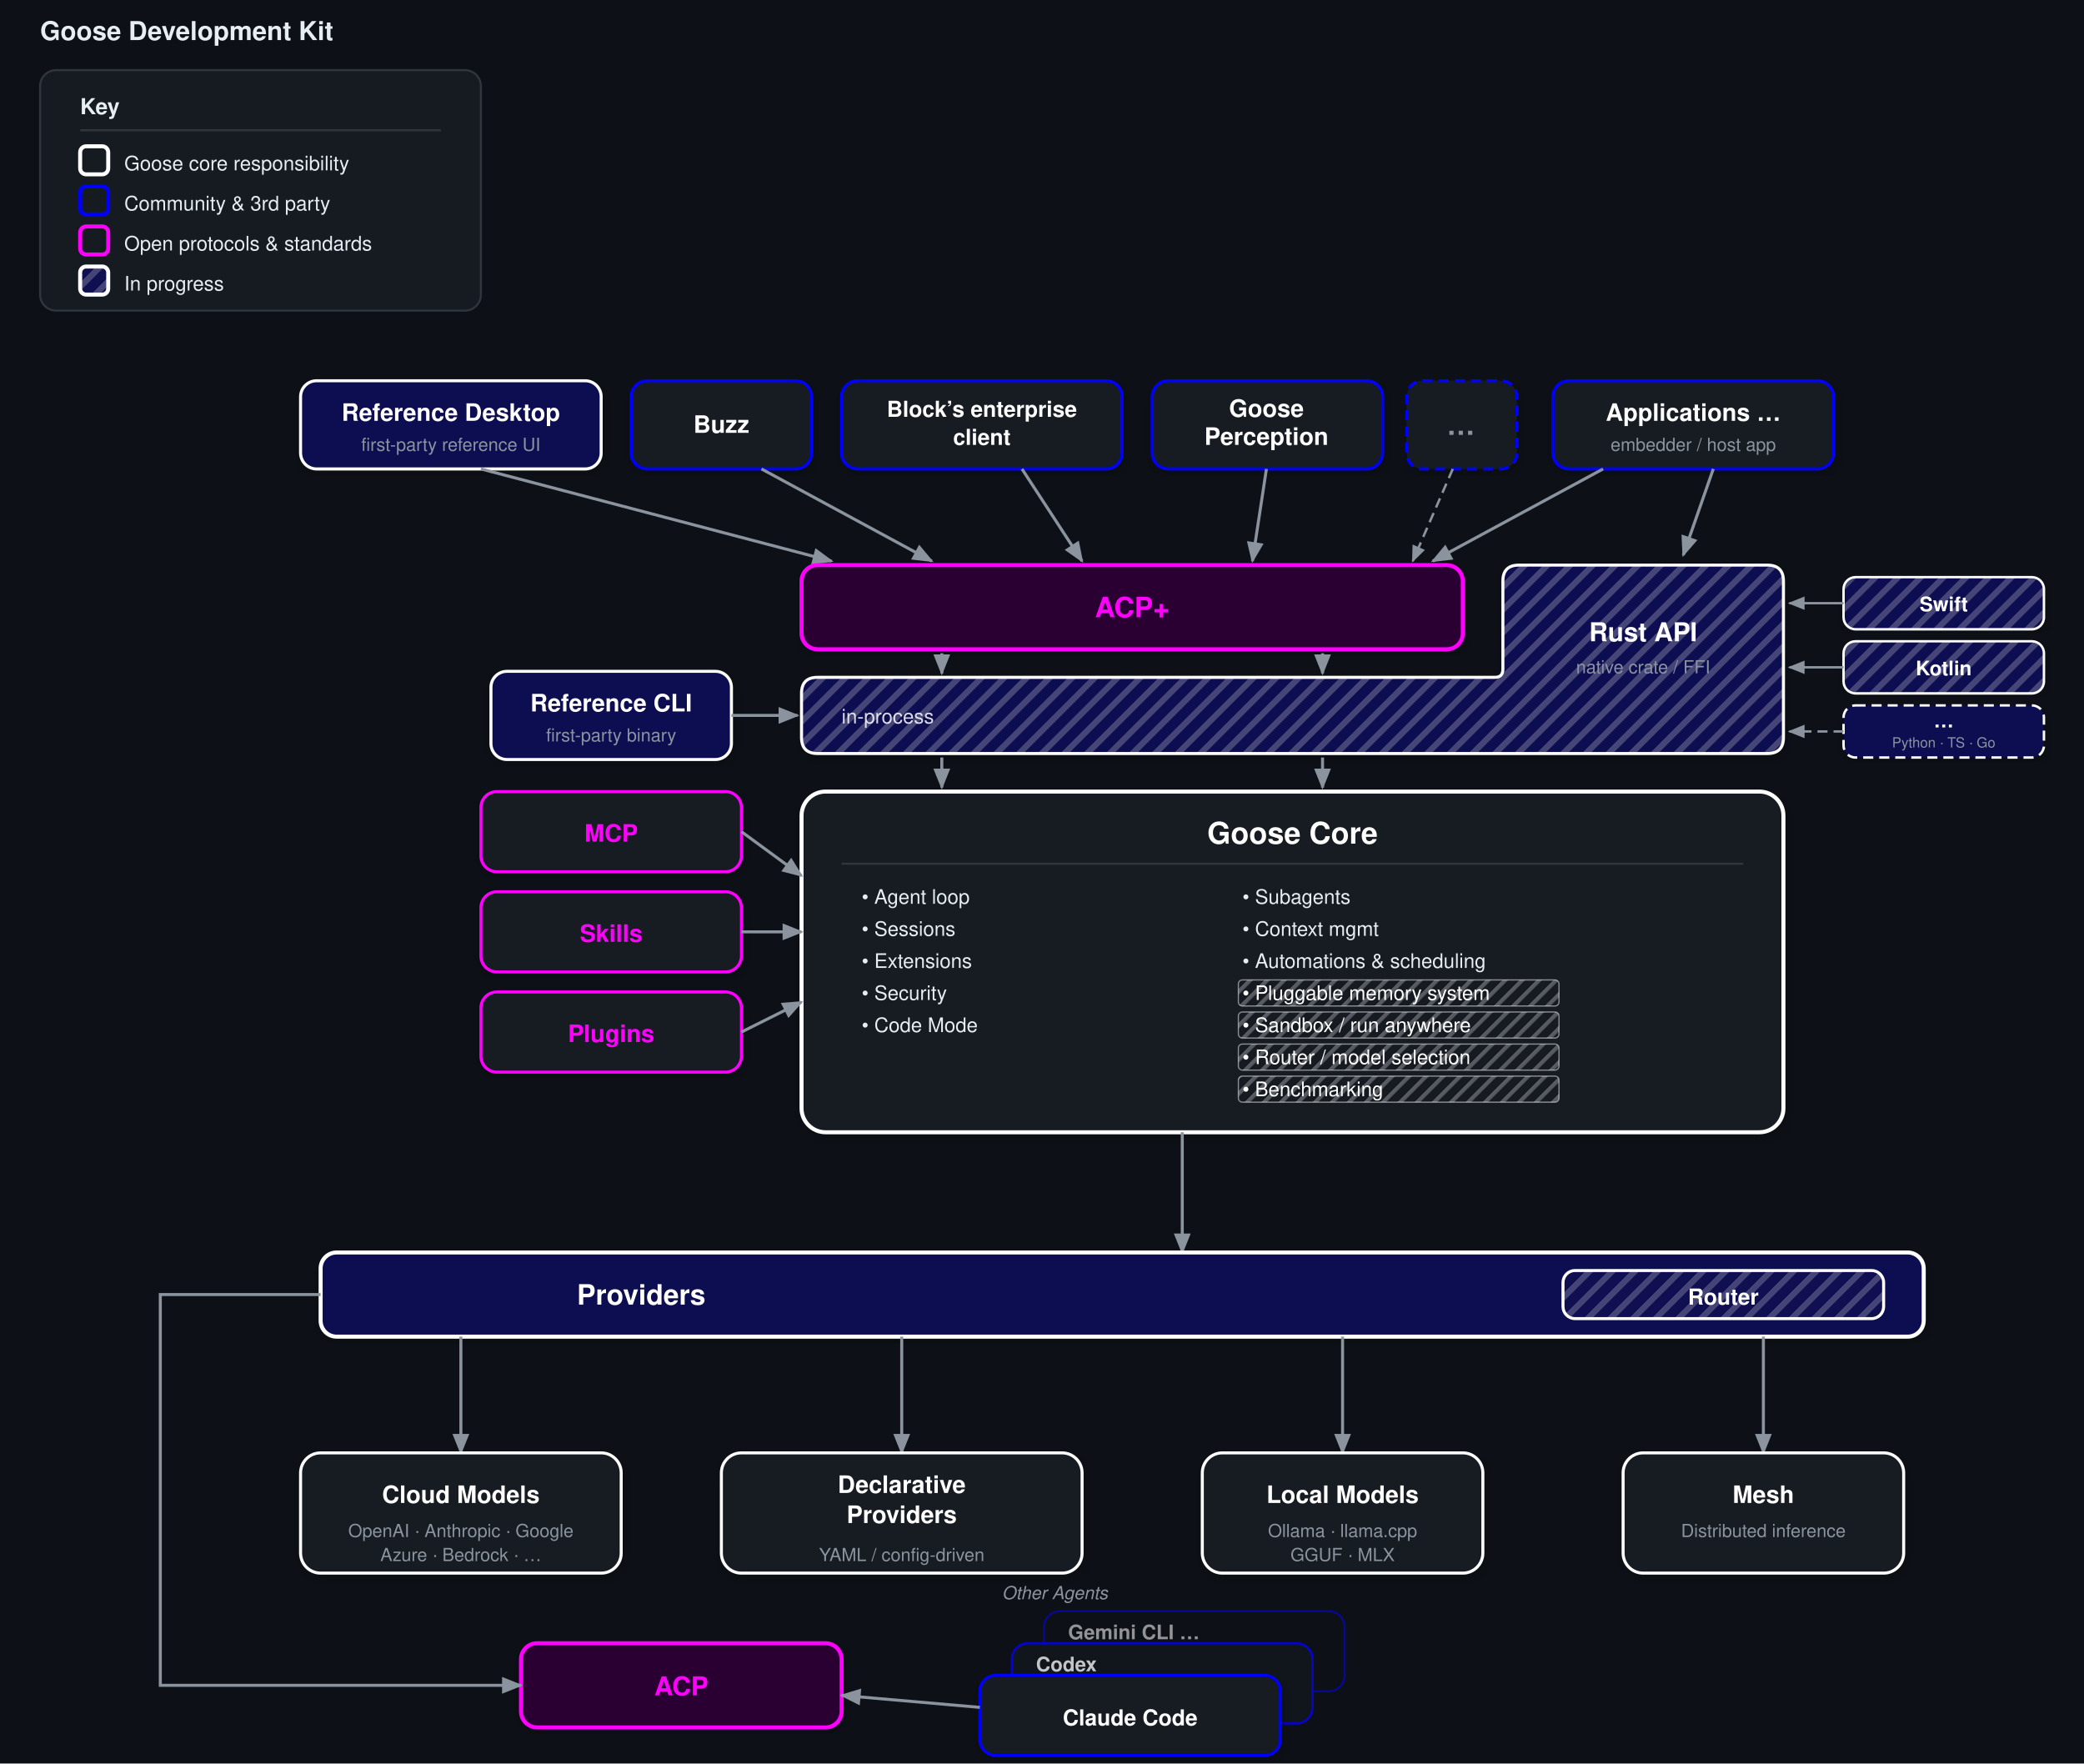
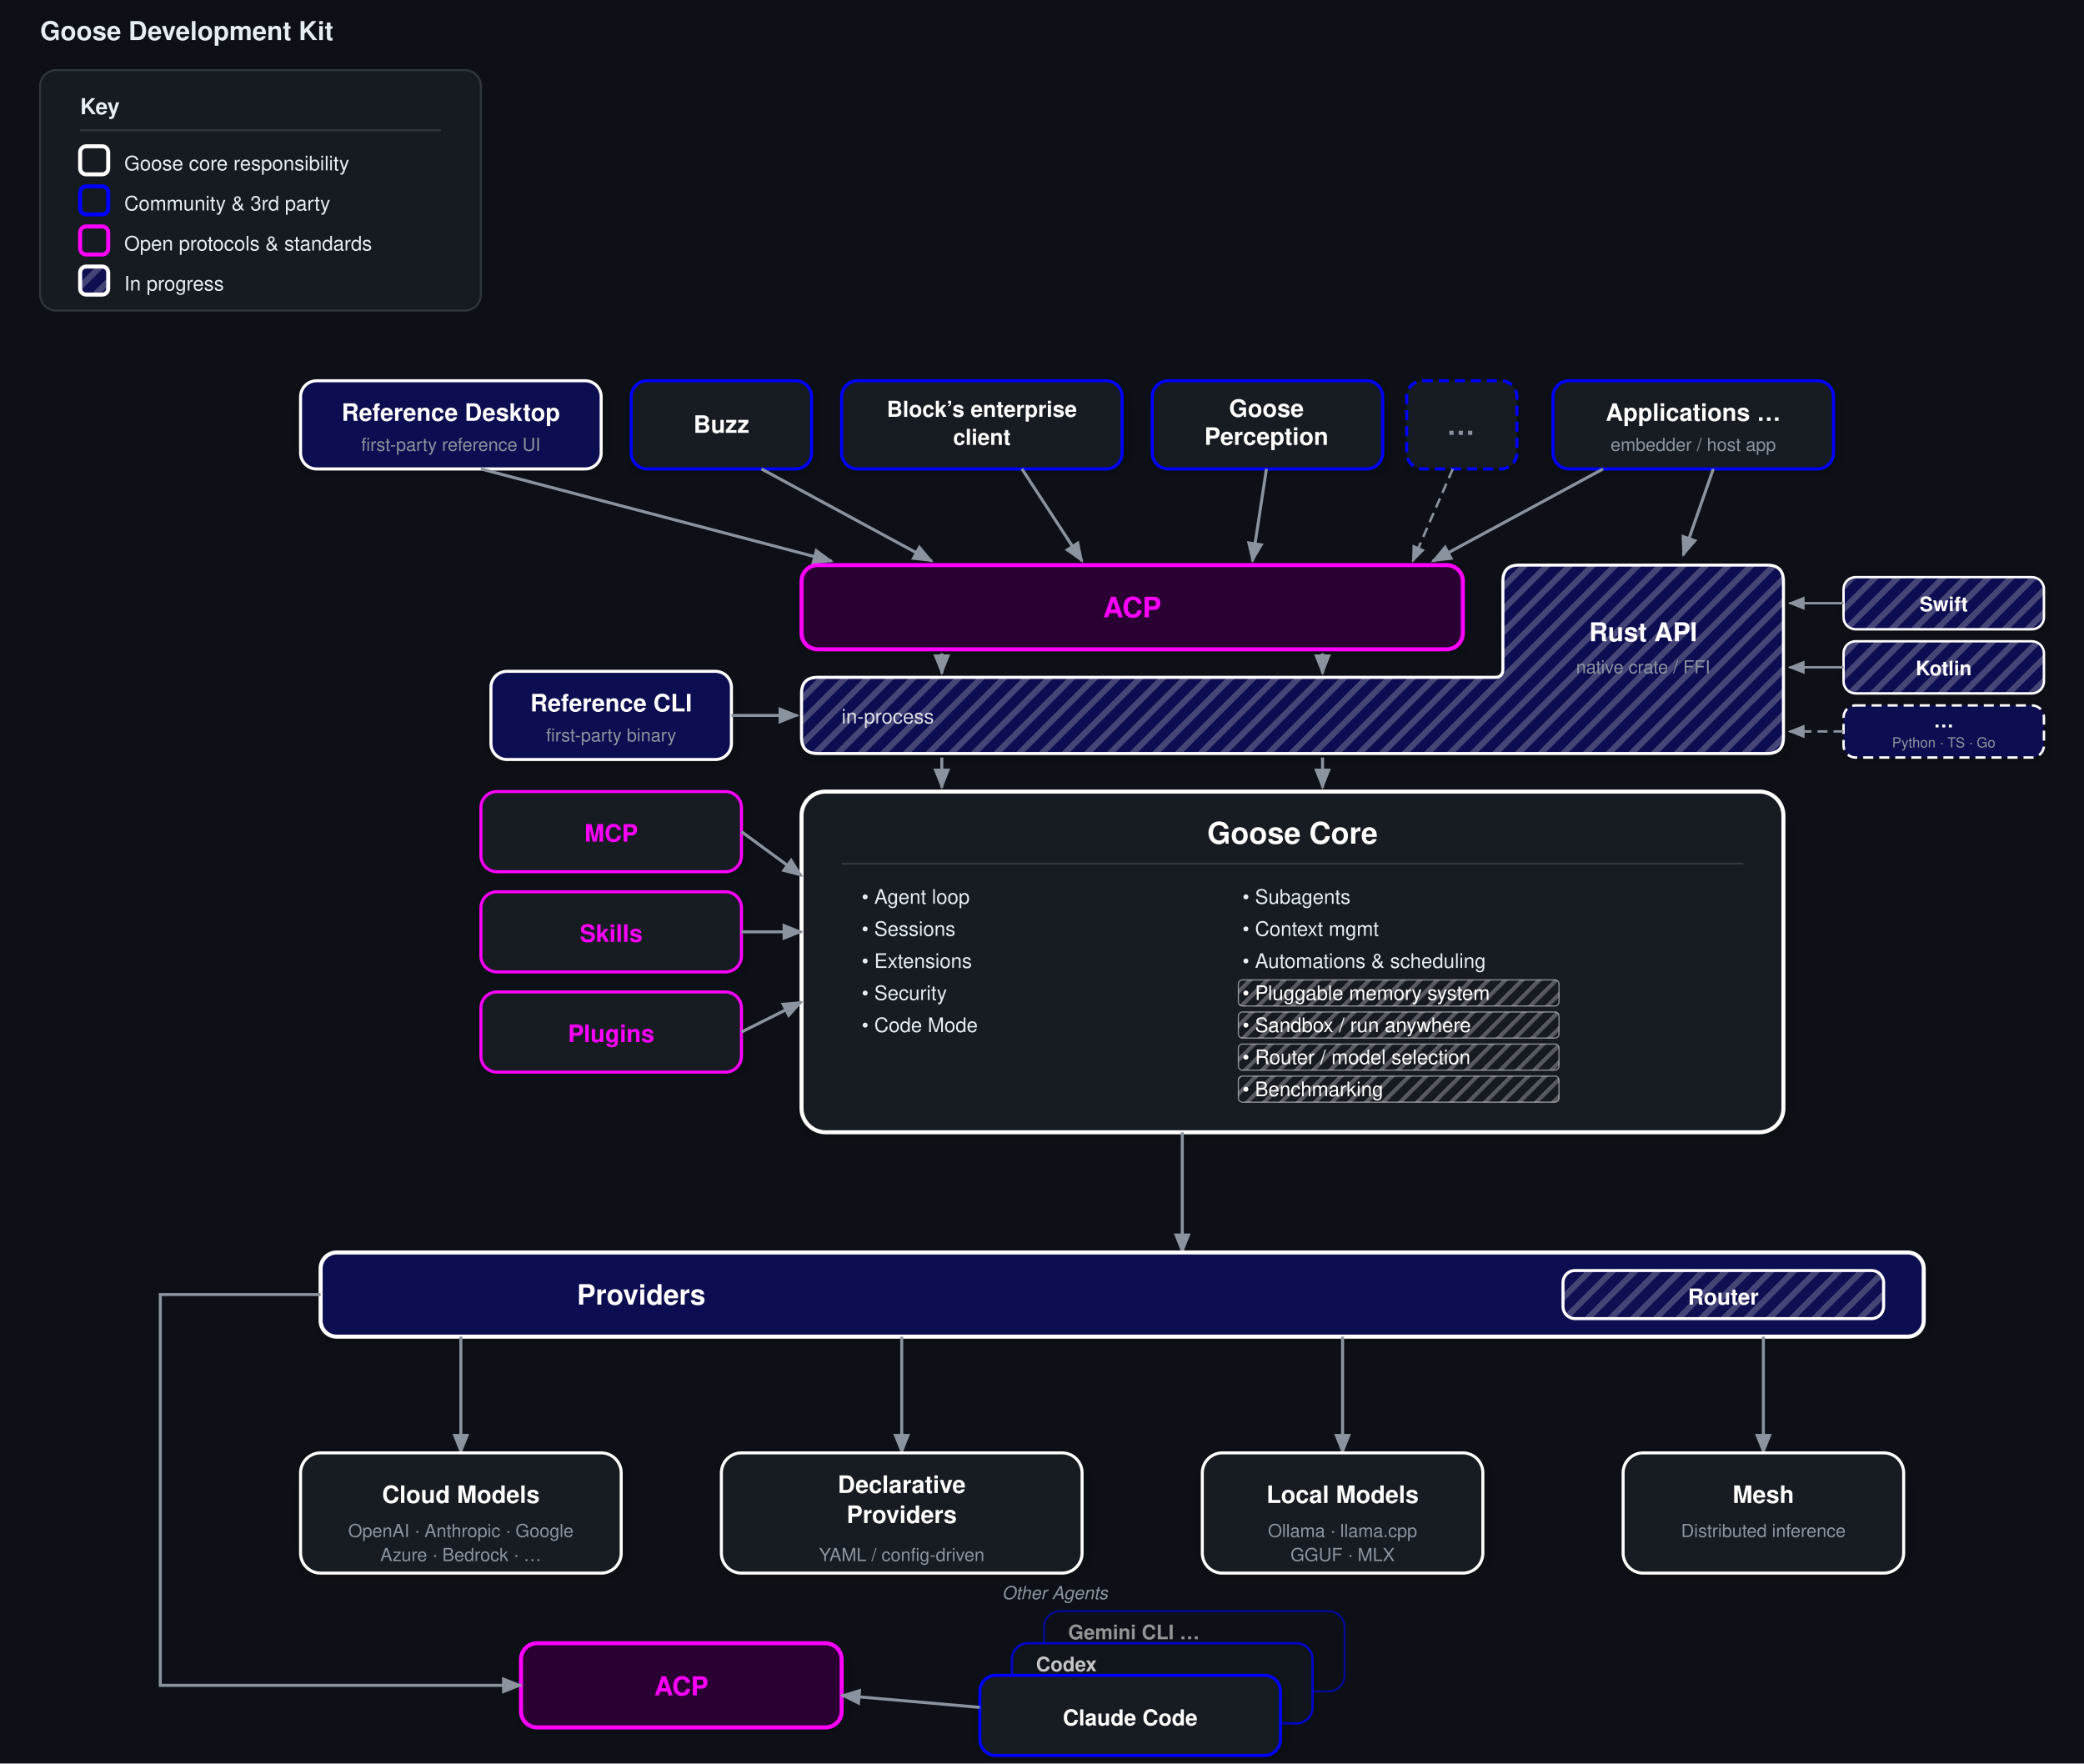
<svg xmlns="http://www.w3.org/2000/svg" viewBox="0 0 1040 880" font-family="-apple-system, BlinkMacSystemFont, 'Segoe UI', Helvetica, Arial, sans-serif">
  <defs>
    <marker id="arr" viewBox="0 0 10 10" refX="9" refY="5" markerWidth="7" markerHeight="7" orient="auto-start-reverse">
      <path d="M 0 1 L 10 5 L 0 9 z" fill="#8b949e" />
    </marker>
    <filter id="shadow" x="-4%" y="-4%" width="108%" height="112%">
      <feDropShadow dx="1" dy="2" stdDeviation="3" flood-opacity="0.25" />
    </filter>
    <pattern id="stripeGreen" patternUnits="userSpaceOnUse" width="8" height="8" patternTransform="rotate(45)">
      <rect width="8" height="8" fill="#100f51" />
      <rect width="3" height="8" fill="#ffffff" fill-opacity="0.22" />
    </pattern>
    <pattern id="stripeGreenInline" patternUnits="userSpaceOnUse" width="6" height="6" patternTransform="rotate(45)">
      <rect width="6" height="6" fill="#161b22" />
      <rect width="2" height="6" fill="#ffffff" fill-opacity="0.28" />
    </pattern>
  </defs>
  <rect width="1040" height="880" fill="#0d1117" />
  <text x="20" y="20" font-size="13" font-weight="700" fill="#e6edf3">Goose Development Kit</text>
  <rect x="20" y="35" width="220" height="120" rx="8" fill="#161b22" stroke="#30363d" stroke-width="1" />
  <text x="40" y="57" font-size="11" font-weight="700" fill="#e6edf3">Key</text>
  <line x1="40" y1="65" x2="220" y2="65" stroke="#30363d" stroke-width="1" />
  <rect x="40" y="73" width="14" height="14" rx="3" fill="none" stroke="#ffffff" stroke-width="2" />
  <text x="62" y="85" font-size="10" fill="#e6edf3">Goose core responsibility</text>
  <rect x="40" y="93" width="14" height="14" rx="3" fill="none" stroke="#0000ff" stroke-width="2" />
  <text x="62" y="105" font-size="10" fill="#e6edf3">Community &amp; 3rd party</text>
  <rect x="40" y="113" width="14" height="14" rx="3" fill="none" stroke="#ff00ff" stroke-width="2" />
  <text x="62" y="125" font-size="10" fill="#e6edf3">Open protocols &amp; standards</text>
  <rect x="40" y="133" width="14" height="14" rx="3" fill="url(#stripeGreen)" stroke="#ffffff" stroke-width="2" />
  <text x="62" y="145" font-size="10" fill="#e6edf3">In progress</text>
  <rect x="150" y="190" width="150" height="44" rx="8" fill="#100f51" stroke="#ffffff" stroke-width="1.5" filter="url(#shadow)" />
  <text x="225" y="210" text-anchor="middle" font-size="12" font-weight="700" fill="#ffffff">Reference Desktop</text>
  <text x="225" y="225" text-anchor="middle" font-size="9" fill="#8b949e">first-party reference UI</text>
  <line x1="240" y1="234" x2="415" y2="280" stroke="#8b949e" stroke-width="1.5" marker-end="url(#arr)" />
  <rect x="315" y="190" width="90" height="44" rx="8" fill="#161b22" stroke="#0000ff" stroke-width="1.5" filter="url(#shadow)" />
  <text x="360" y="216" text-anchor="middle" font-size="12" font-weight="600" fill="#ffffff">Buzz</text>
  <line x1="380" y1="234" x2="465" y2="280" stroke="#8b949e" stroke-width="1.5" marker-end="url(#arr)" />
  <rect x="420" y="190" width="140" height="44" rx="8" fill="#161b22" stroke="#0000ff" stroke-width="1.5" filter="url(#shadow)" />
  <text x="490" y="208" text-anchor="middle" font-size="11" font-weight="600" fill="#ffffff">Block’s enterprise</text>
  <text x="490" y="222" text-anchor="middle" font-size="11" font-weight="600" fill="#ffffff">client</text>
  <line x1="510" y1="234" x2="540" y2="280" stroke="#8b949e" stroke-width="1.5" marker-end="url(#arr)" />
  <rect x="575" y="190" width="115" height="44" rx="8" fill="#161b22" stroke="#0000ff" stroke-width="1.5" filter="url(#shadow)" />
  <text x="632" y="208" text-anchor="middle" font-size="12" font-weight="600" fill="#ffffff">Goose</text>
  <text x="632" y="222" text-anchor="middle" font-size="12" font-weight="600" fill="#ffffff">Perception</text>
  <line x1="632" y1="234" x2="625" y2="280" stroke="#8b949e" stroke-width="1.5" marker-end="url(#arr)" />
  <rect x="702" y="190" width="55" height="44" rx="8" fill="#161b22" stroke="#0000ff" stroke-width="1.5" stroke-dasharray="5,3" filter="url(#shadow)" />
  <text x="729" y="217" text-anchor="middle" font-size="14" font-weight="600" fill="#8b949e">…</text>
  <line x1="725" y1="234" x2="705" y2="280" stroke="#8b949e" stroke-width="1.2" stroke-dasharray="5,3" marker-end="url(#arr)" />
  <rect x="775" y="190" width="140" height="44" rx="8" fill="#161b22" stroke="#0000ff" stroke-width="1.5" filter="url(#shadow)" />
  <text x="845" y="210" text-anchor="middle" font-size="12" font-weight="700" fill="#ffffff">Applications …</text>
  <text x="845" y="225" text-anchor="middle" font-size="9" fill="#8b949e">embedder / host app</text>

-    Rust API arm (in-process, peer of ACP+) --&gt;
+    Rust API arm (in-process, peer of ACP) --&gt;
  <line x1="855" y1="234" x2="840" y2="277" stroke="#8b949e" stroke-width="1.5" marker-end="url(#arr)" />

-    ACP+ (protocol route) --&gt;
+    ACP (protocol route) --&gt;
  <line x1="800" y1="234" x2="715" y2="280" stroke="#8b949e" stroke-width="1.5" marker-end="url(#arr)" />
  <rect x="400" y="282" width="330" height="42" rx="8" fill="#2a0033" stroke="#ff00ff" stroke-width="2" filter="url(#shadow)" />
-   <text x="565" y="308" text-anchor="middle" font-size="14" font-weight="700" fill="#ff00ff">ACP+</text>
+   <text x="565" y="308" text-anchor="middle" font-size="14" font-weight="700" fill="#ff00ff">ACP</text>
  <rect x="245" y="335" width="120" height="44" rx="8" fill="#100f51" stroke="#ffffff" stroke-width="1.5" filter="url(#shadow)" />
  <text x="305" y="355" text-anchor="middle" font-size="12" font-weight="700" fill="#ffffff">Reference CLI</text>
  <text x="305" y="370" text-anchor="middle" font-size="9" fill="#8b949e">first-party binary</text>
  <line x1="365" y1="357" x2="398" y2="357" stroke="#8b949e" stroke-width="1.5" marker-end="url(#arr)" />
  <path d="M 408 338            H 746 Q 750 338 750 334            V 290 Q 750 282 758 282            H 882 Q 890 282 890 290            V 368 Q 890 376 882 376            H 408 Q 400 376 400 368            V 346 Q 400 338 408 338 Z" fill="url(#stripeGreen)" stroke="#ffffff" stroke-width="1.5" filter="url(#shadow)" />
  <text x="820" y="320" text-anchor="middle" font-size="13" font-weight="700" fill="#ffffff">Rust API</text>
  <text x="820" y="336" text-anchor="middle" font-size="9" fill="#8b949e">native crate / FFI</text>
  <text x="420" y="361" font-size="10" fill="#ffffff" fill-opacity="0.85">in-process</text>
  <line x1="470" y1="326" x2="470" y2="336" stroke="#8b949e" stroke-width="1.5" marker-end="url(#arr)" />
  <line x1="660" y1="326" x2="660" y2="336" stroke="#8b949e" stroke-width="1.5" marker-end="url(#arr)" />
  <line x1="470" y1="378" x2="470" y2="393" stroke="#8b949e" stroke-width="1.5" marker-end="url(#arr)" />
  <line x1="660" y1="378" x2="660" y2="393" stroke="#8b949e" stroke-width="1.5" marker-end="url(#arr)" />
  <rect x="920" y="288" width="100" height="26" rx="6" fill="url(#stripeGreen)" stroke="#ffffff" stroke-width="1.2" filter="url(#shadow)" />
  <text x="970" y="305" text-anchor="middle" font-size="10" font-weight="700" fill="#ffffff">Swift</text>
  <line x1="920" y1="301" x2="893" y2="301" stroke="#8b949e" stroke-width="1.2" marker-end="url(#arr)" />
  <rect x="920" y="320" width="100" height="26" rx="6" fill="url(#stripeGreen)" stroke="#ffffff" stroke-width="1.2" filter="url(#shadow)" />
  <text x="970" y="337" text-anchor="middle" font-size="10" font-weight="700" fill="#ffffff">Kotlin</text>
  <line x1="920" y1="333" x2="893" y2="333" stroke="#8b949e" stroke-width="1.2" marker-end="url(#arr)" />
  <rect x="920" y="352" width="100" height="26" rx="6" fill="#100f51" stroke="#ffffff" stroke-width="1.2" stroke-dasharray="5,3" filter="url(#shadow)" />
  <text x="970" y="363" text-anchor="middle" font-size="10" font-weight="700" fill="#ffffff">…</text>
  <text x="970" y="373" text-anchor="middle" font-size="7" fill="#8b949e">Python · TS · Go</text>
  <line x1="920" y1="365" x2="893" y2="365" stroke="#8b949e" stroke-width="1.2" stroke-dasharray="5,3" marker-end="url(#arr)" />
  <rect x="400" y="395" width="490" height="170" rx="12" fill="#161b22" stroke="#ffffff" stroke-width="2" filter="url(#shadow)" />
  <text x="645" y="421" text-anchor="middle" font-size="15" font-weight="700" fill="#ffffff">Goose Core</text>
  <line x1="420" y1="431" x2="870" y2="431" stroke="#30363d" stroke-width="1" />
  <text x="430" y="451" font-size="10" fill="#e6edf3">• Agent loop</text>
  <text x="430" y="467" font-size="10" fill="#e6edf3">• Sessions</text>
  <text x="430" y="483" font-size="10" fill="#e6edf3">• Extensions</text>
  <text x="430" y="499" font-size="10" fill="#e6edf3">• Security</text>
  <text x="430" y="515" font-size="10" fill="#e6edf3">• Code Mode</text>
  <text x="620" y="451" font-size="10" fill="#e6edf3">• Subagents</text>
  <text x="620" y="467" font-size="10" fill="#e6edf3">• Context mgmt</text>
  <text x="620" y="483" font-size="10" fill="#e6edf3">• Automations &amp; scheduling</text>
  <rect x="618" y="489" width="160" height="13" rx="2" fill="url(#stripeGreenInline)" stroke="#ffffff" stroke-width="0.6" stroke-opacity="0.5" />
  <text x="620" y="499" font-size="10" fill="#ffffff">• Pluggable memory system</text>
  <rect x="618" y="505" width="160" height="13" rx="2" fill="url(#stripeGreenInline)" stroke="#ffffff" stroke-width="0.6" stroke-opacity="0.5" />
  <text x="620" y="515" font-size="10" fill="#ffffff">• Sandbox / run anywhere</text>
  <rect x="618" y="521" width="160" height="13" rx="2" fill="url(#stripeGreenInline)" stroke="#ffffff" stroke-width="0.6" stroke-opacity="0.5" />
  <text x="620" y="531" font-size="10" fill="#ffffff">• Router / model selection</text>
  <rect x="618" y="537" width="160" height="13" rx="2" fill="url(#stripeGreenInline)" stroke="#ffffff" stroke-width="0.6" stroke-opacity="0.5" />
  <text x="620" y="547" font-size="10" fill="#ffffff">• Benchmarking</text>
  <rect x="240" y="395" width="130" height="40" rx="8" fill="#161b22" stroke="#ff00ff" stroke-width="1.5" filter="url(#shadow)" />
  <text x="305" y="420" text-anchor="middle" font-size="12" font-weight="600" fill="#ff00ff">MCP</text>
  <rect x="240" y="445" width="130" height="40" rx="8" fill="#161b22" stroke="#ff00ff" stroke-width="1.5" filter="url(#shadow)" />
  <text x="305" y="470" text-anchor="middle" font-size="12" font-weight="600" fill="#ff00ff">Skills</text>
  <rect x="240" y="495" width="130" height="40" rx="8" fill="#161b22" stroke="#ff00ff" stroke-width="1.5" filter="url(#shadow)" />
  <text x="305" y="520" text-anchor="middle" font-size="12" font-weight="600" fill="#ff00ff">Plugins</text>
  <line x1="370" y1="415" x2="400" y2="437" stroke="#8b949e" stroke-width="1.5" marker-end="url(#arr)" />
  <line x1="370" y1="465" x2="400" y2="465" stroke="#8b949e" stroke-width="1.5" marker-end="url(#arr)" />
  <line x1="370" y1="515" x2="400" y2="500" stroke="#8b949e" stroke-width="1.5" marker-end="url(#arr)" />

  
  
  

   Providers bar --&gt;
  <line x1="590" y1="565" x2="590" y2="625" stroke="#8b949e" stroke-width="1.5" marker-end="url(#arr)" />
  <rect x="160" y="625" width="800" height="42" rx="8" fill="#100f51" stroke="#ffffff" stroke-width="2" filter="url(#shadow)" />
  <text x="320" y="651" text-anchor="middle" font-size="14" font-weight="700" fill="#ffffff">Providers</text>
  <rect x="780" y="634" width="160" height="24" rx="6" fill="url(#stripeGreen)" stroke="#ffffff" stroke-width="1.5" />
  <text x="860" y="651" text-anchor="middle" font-size="11" font-weight="700" fill="#ffffff">Router</text>
  <line x1="230" y1="667" x2="230" y2="725" stroke="#8b949e" stroke-width="1.5" marker-end="url(#arr)" />
  <line x1="450" y1="667" x2="450" y2="725" stroke="#8b949e" stroke-width="1.5" marker-end="url(#arr)" />
  <line x1="670" y1="667" x2="670" y2="725" stroke="#8b949e" stroke-width="1.5" marker-end="url(#arr)" />
  <line x1="880" y1="667" x2="880" y2="725" stroke="#8b949e" stroke-width="1.5" marker-end="url(#arr)" />
  <rect x="150" y="725" width="160" height="60" rx="10" fill="#161b22" stroke="#ffffff" stroke-width="1.5" filter="url(#shadow)" />
  <text x="230" y="750" text-anchor="middle" font-size="12" font-weight="700" fill="#ffffff">Cloud Models</text>
  <text x="230" y="767" text-anchor="middle" font-size="9" fill="#8b949e">OpenAI · Anthropic · Google</text>
  <text x="230" y="779" text-anchor="middle" font-size="9" fill="#8b949e">Azure · Bedrock · …</text>
  <rect x="360" y="725" width="180" height="60" rx="10" fill="#161b22" stroke="#ffffff" stroke-width="1.5" filter="url(#shadow)" />
  <text x="450" y="745" text-anchor="middle" font-size="12" font-weight="700" fill="#ffffff">Declarative</text>
  <text x="450" y="760" text-anchor="middle" font-size="12" font-weight="700" fill="#ffffff">Providers</text>
  <text x="450" y="779" text-anchor="middle" font-size="9" fill="#8b949e">YAML / config-driven</text>
  <rect x="600" y="725" width="140" height="60" rx="10" fill="#161b22" stroke="#ffffff" stroke-width="1.5" filter="url(#shadow)" />
  <text x="670" y="750" text-anchor="middle" font-size="12" font-weight="700" fill="#ffffff">Local Models</text>
  <text x="670" y="767" text-anchor="middle" font-size="9" fill="#8b949e">Ollama · llama.cpp</text>
  <text x="670" y="779" text-anchor="middle" font-size="9" fill="#8b949e">GGUF · MLX</text>
  <rect x="810" y="725" width="140" height="60" rx="10" fill="#161b22" stroke="#ffffff" stroke-width="1.5" filter="url(#shadow)" />
  <text x="880" y="750" text-anchor="middle" font-size="12" font-weight="700" fill="#ffffff">Mesh</text>
  <text x="880" y="767" text-anchor="middle" font-size="9" fill="#8b949e">Distributed inference</text>
  <rect x="260" y="820" width="160" height="42" rx="8" fill="#2a0033" stroke="#ff00ff" stroke-width="2" filter="url(#shadow)" />
  <text x="340" y="846" text-anchor="middle" font-size="13" font-weight="700" fill="#ff00ff">ACP</text>
  <polyline points="160,646 80,646 80,841 260,841" fill="none" stroke="#8b949e" stroke-width="1.5" marker-end="url(#arr)" />
  <text x="500" y="798" font-size="9" font-style="italic" fill="#8b949e">Other Agents</text>
  <rect x="521" y="804" width="150" height="40" rx="8" fill="#0d1117" stroke="#0000ff" stroke-width="1" stroke-opacity="0.55" />
  <text x="533" y="818" font-size="10" font-weight="600" fill="#ffffff" fill-opacity="0.55">Gemini CLI …</text>
  <rect x="505" y="820" width="150" height="40" rx="8" fill="#11161d" stroke="#0000ff" stroke-width="1.2" stroke-opacity="0.75" />
  <text x="517" y="834" font-size="10" font-weight="600" fill="#ffffff" fill-opacity="0.75">Codex</text>
  <rect x="489" y="836" width="150" height="40" rx="8" fill="#161b22" stroke="#0000ff" stroke-width="1.5" filter="url(#shadow)" />
  <text x="564" y="861" text-anchor="middle" font-size="11" font-weight="600" fill="#ffffff">Claude Code</text>

   ACP --&gt;
  <line x1="489" y1="852" x2="420" y2="846" stroke="#8b949e" stroke-width="1.5" marker-end="url(#arr)" />
</svg>
